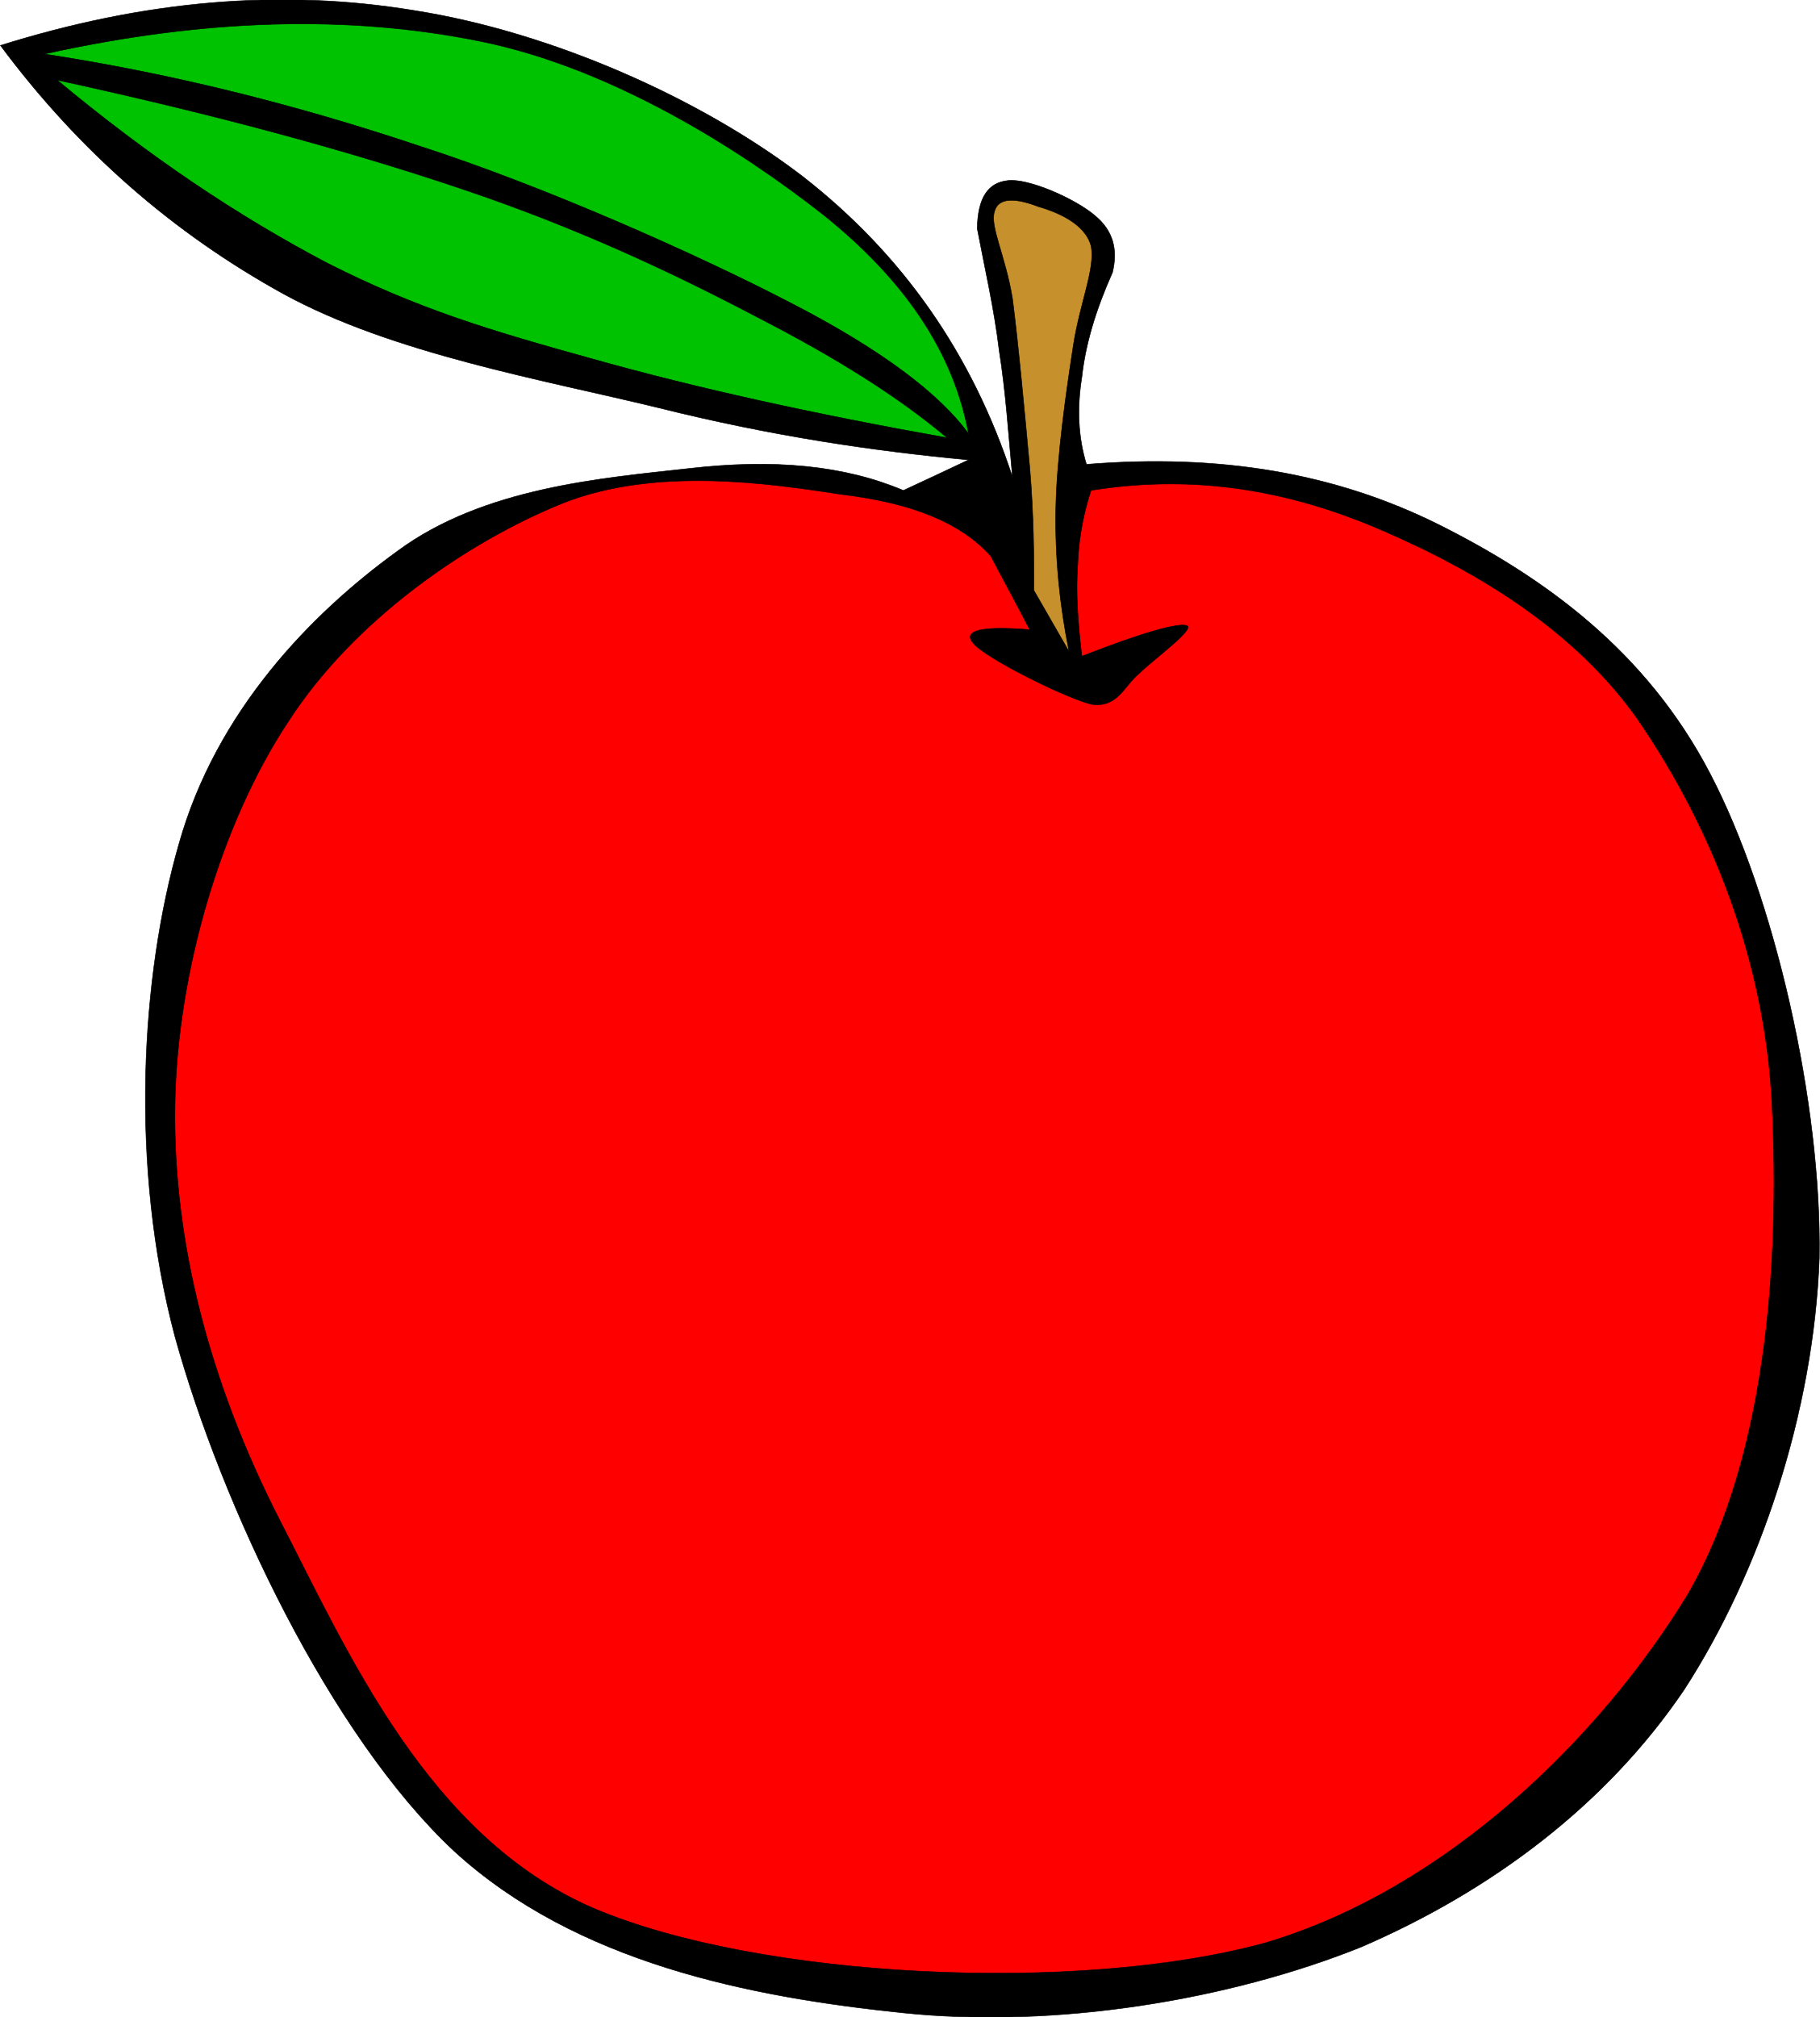
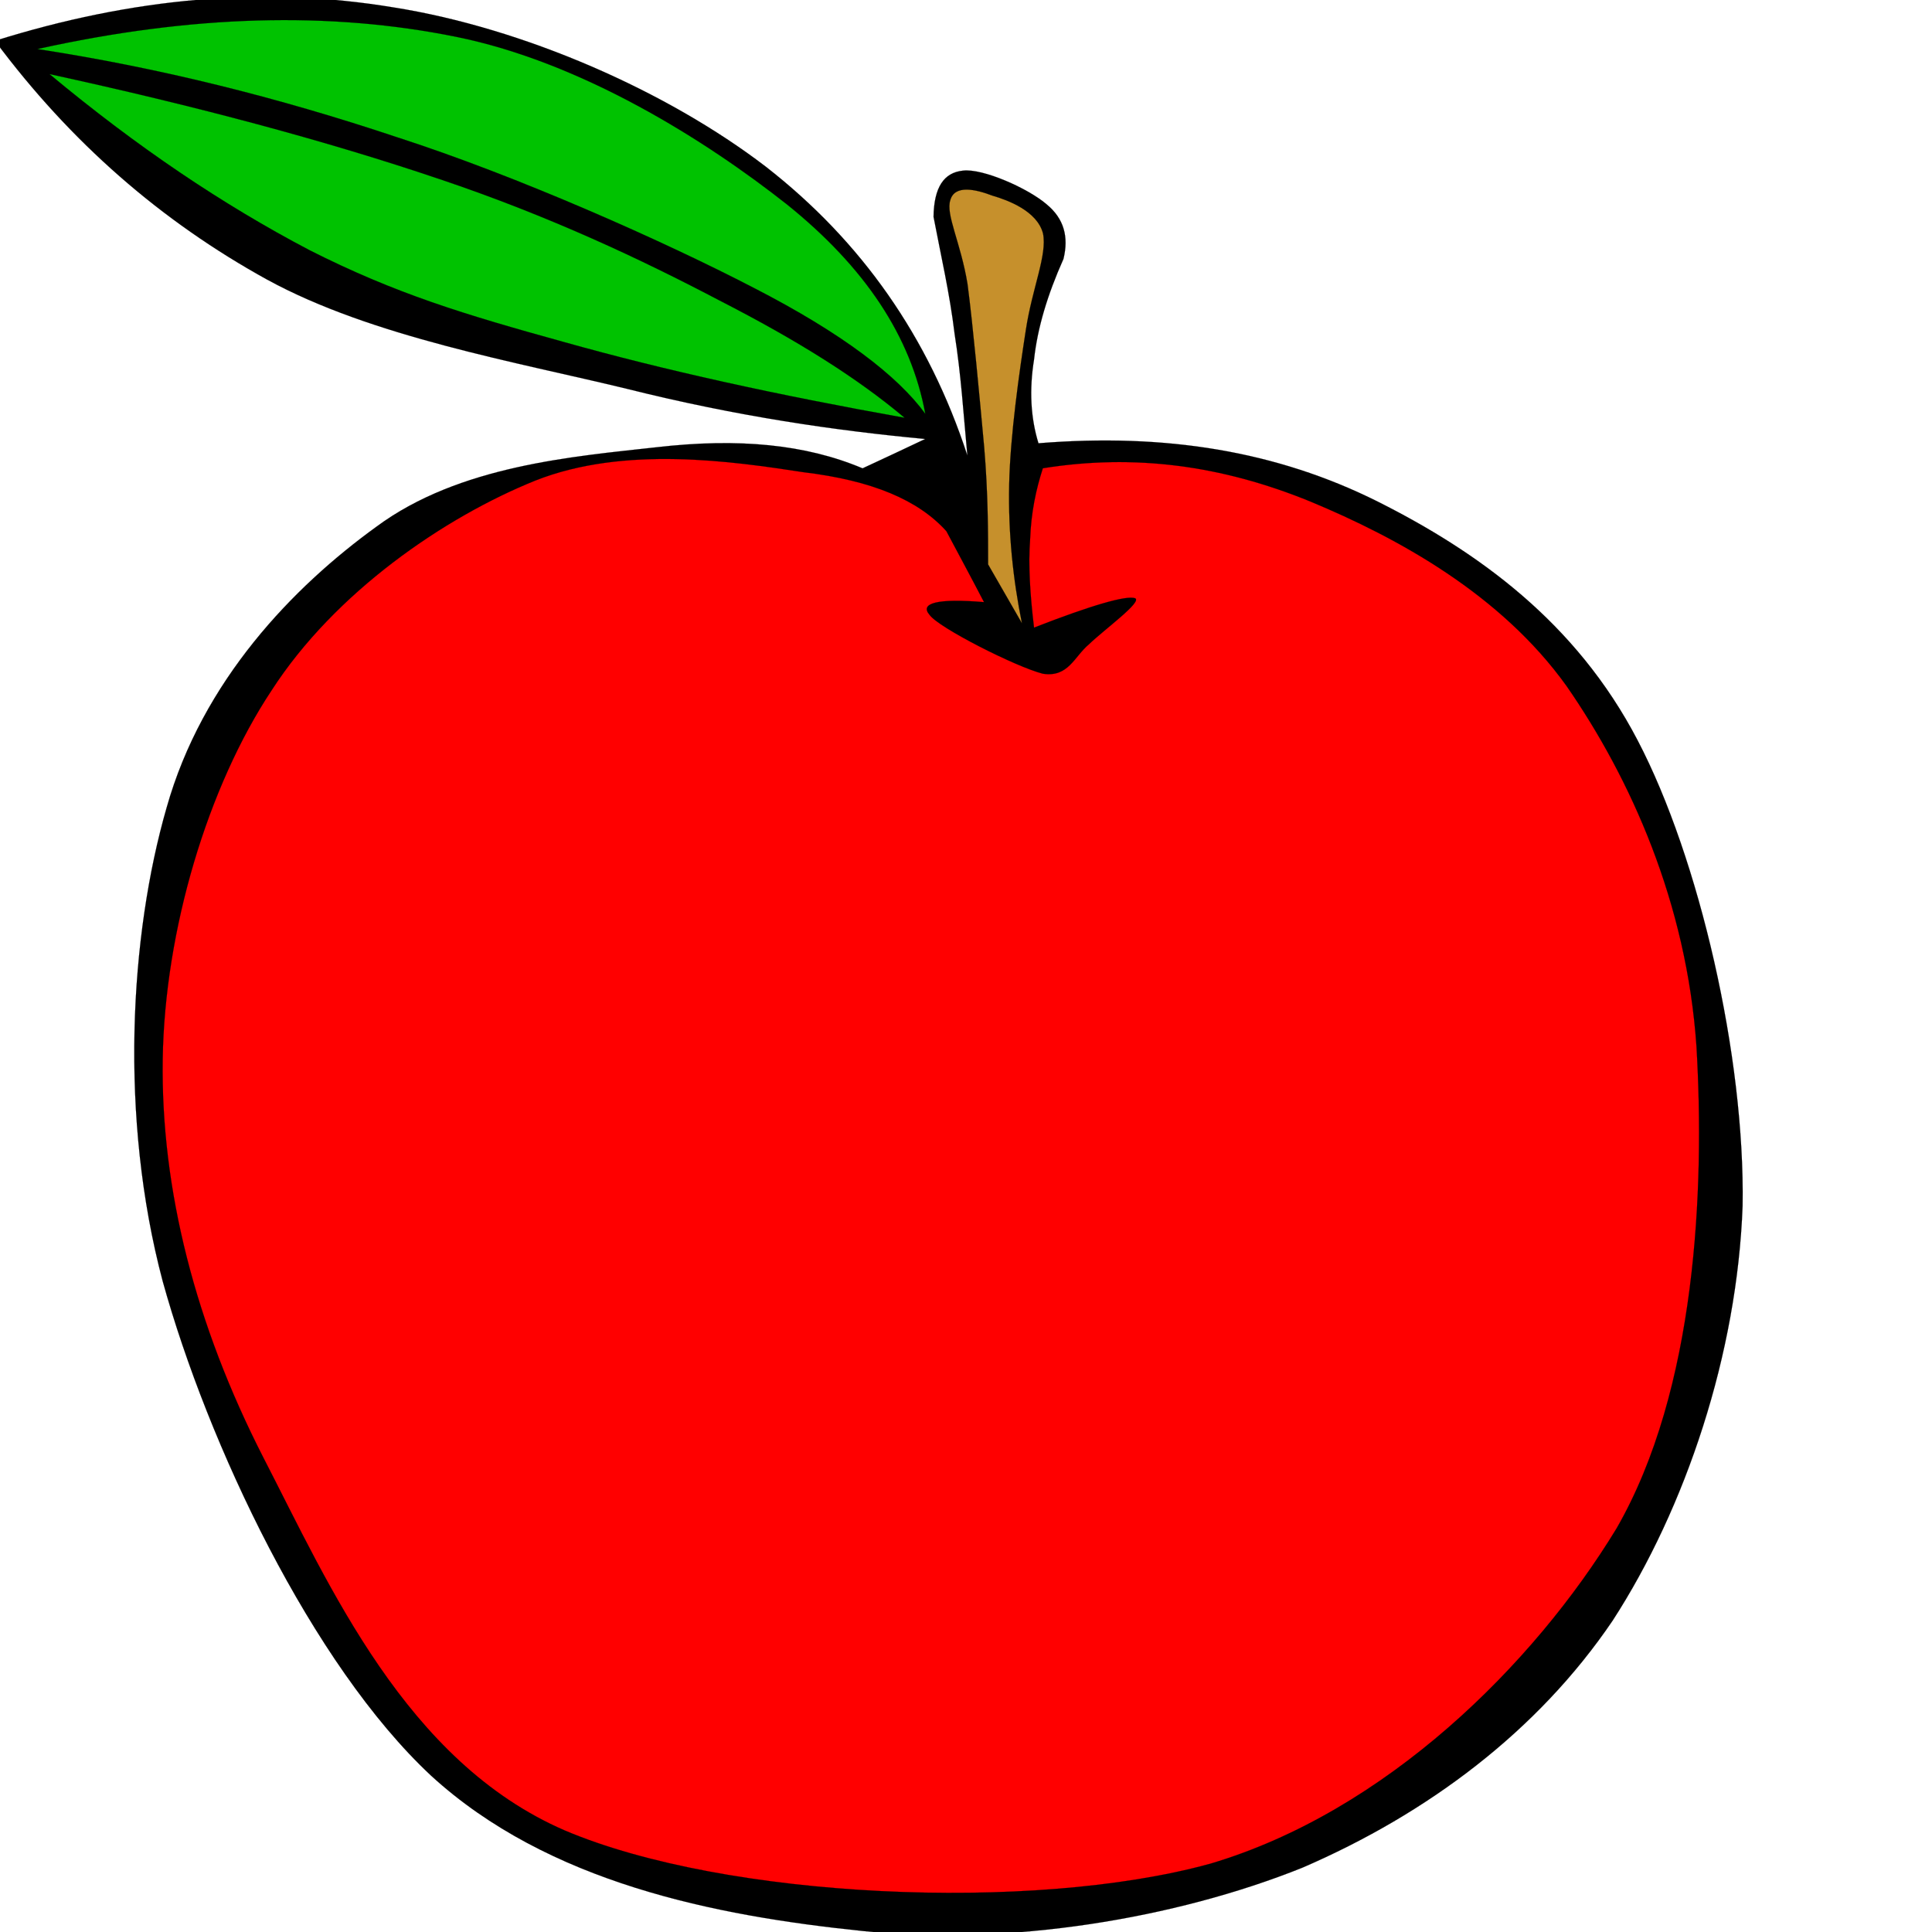
- <svg xmlns="http://www.w3.org/2000/svg" space="preserve" viewBox="0 0 128.352 142.267" enable-background="new 0 0 128.352 142.267" overflow="visible">
-   <g id="Layer_1">
-     <g stroke-miterlimit="10" stroke="#000000" stroke-width=".036" clip-rule="evenodd" fill-rule="evenodd">
-       <path d="m63.714 34.589c-4.176-1.764-9.108-2.232-15.084-1.548-6.12 0.684-14.508 1.332-20.592 5.832-6.12 4.428-12.78 11.304-15.408 20.628-2.7 9.36-3.492 22.715-0.288 34.776 3.312 11.951 10.944 28.115 19.692 36.287 8.604 7.885 20.88 10.297 31.68 11.412 10.728 1.117 22.968-0.898 32.292-4.643 9.18-3.961 17.279-10.008 22.788-18.145 5.363-8.279 9.144-19.584 9.54-30.457 0.18-10.906-3.168-25.487-7.704-34.163-4.536-8.712-11.772-13.86-19.08-17.532-7.416-3.708-15.588-5.04-24.912-4.284-0.576-1.872-0.685-3.924-0.324-6.156 0.252-2.304 0.972-4.716 2.16-7.38 0.396-1.62 0.036-2.952-1.224-3.996-1.368-1.188-4.717-2.664-6.156-2.484-1.404 0.144-2.124 1.224-2.16 3.384 0.54 2.844 1.188 5.616 1.548 8.604 0.468 2.952 0.648 5.832 0.937 8.928-2.845-8.712-7.776-15.732-14.796-21.204-7.236-5.544-17.784-10.188-27.36-11.7-9.505-1.574-19.117-0.711-29.233 2.457 5.544 7.452 12.204 13.248 19.98 17.532 7.704 4.212 18.324 6.048 26.46 8.028 8.064 2.016 15.3 3.06 21.852 3.672-1.512 0.72-3.06 1.441-4.608 2.16z" />
-       <path d="m69.869 39.197c-2.052-2.268-5.399-3.708-10.476-4.32-5.184-0.792-13.14-1.98-19.692 0.612-6.696 2.7-14.724 8.208-19.368 15.408-4.68 7.056-7.848 17.604-7.992 27.071-0.144 9.576 2.412 19.512 7.38 29.232 4.86 9.432 10.476 22.355 22.14 27.396 11.772 5.004 34.272 6.047 47.375 2.447 12.889-3.816 23.761-14.615 29.845-24.623 5.867-10.189 6.479-24.949 5.867-35.389-0.72-10.512-4.823-19.656-9.54-26.46-4.823-6.732-12.384-10.872-18.792-13.536-6.516-2.664-12.924-3.528-19.655-2.448-0.504 1.548-0.864 3.24-0.937 5.22-0.144 1.908 0 4.068 0.288 6.48 4.248-1.656 6.769-2.376 7.416-2.16 0.576 0.252-2.268 2.304-3.384 3.384-1.08 0.9-1.512 2.448-3.384 2.16-1.98-0.504-7.668-3.384-8.316-4.32-0.756-0.864 0.576-1.224 3.996-0.936-0.901-1.736-1.836-3.464-2.773-5.228z" fill="#FF0000" />
-       <path d="m72.93 41.646c0-2.304 0-5.22-0.288-8.604-0.324-3.528-0.828-9-1.224-11.988-0.504-3.06-1.62-5.112-1.261-6.156 0.324-1.152 1.872-0.792 3.097-0.324 1.115 0.324 3.275 1.116 3.708 2.772 0.323 1.584-0.792 3.996-1.261 7.092-0.468 3.024-1.151 7.74-1.224 11.376-0.072 3.564 0.288 6.948 0.937 10.152-0.828-1.441-1.656-2.881-2.484-4.32z" fill="#C6902C" />
-       <path d="m68.321 30.593c-1.044-5.688-4.428-10.764-10.152-15.372-5.976-4.716-15.048-10.44-24.3-12.312s-19.368-1.62-30.744 0.9c8.892 1.368 17.604 3.528 26.424 6.48 8.82 2.844 19.584 7.632 26.172 11.052 6.517 3.348 10.585 6.48 12.6 9.252z" fill="#00C200" />
-       <path d="m66.81 30.881c-3.42-2.88-7.812-5.652-13.572-8.604-5.688-2.988-12.456-6.192-20.592-8.928-8.316-2.808-17.712-5.328-28.62-7.704 6.444 5.364 12.708 9.576 19.08 12.924 6.336 3.204 11.34 4.716 18.756 6.768 7.307 2.052 15.48 3.852 24.948 5.544z" fill="#00C200" />
+ <svg xmlns="http://www.w3.org/2000/svg" version="1.1" width="600" height="600" viewBox="0 0 600 600" xml:space="preserve">
+   <defs>
+ </defs>
+   <rect x="0" y="0" width="100%" height="100%" fill="transparent" />
+   <g transform="matrix(1 0 0 1 300 300)" id="9bf5d144-407e-4fd6-970c-24fbbcfb5e8d">
+     <rect style="stroke: none; stroke-width: 1; stroke-dasharray: none; stroke-linecap: butt; stroke-dashoffset: 0; stroke-linejoin: miter; stroke-miterlimit: 4; fill: rgb(255,255,255); fill-opacity: 0; fill-rule: nonzero; opacity: 1;" vector-effect="non-scaling-stroke" x="-300" y="-300" rx="0" ry="0" width="600" height="600" />
+   </g>
+   <g transform="matrix(Infinity NaN NaN Infinity 0 0)" id="3b4e1bf0-12cd-43f5-bd1d-043ab6ab6388">
+ </g>
+   <g transform="matrix(4.23 0 0 4.23 269.85 300)">
+     <g style="" vector-effect="non-scaling-stroke">
+       <g transform="matrix(1 0 0 1 0 0)">
+         <path style="stroke: rgb(0,0,0); stroke-width: 0.036; stroke-dasharray: none; stroke-linecap: butt; stroke-dashoffset: 0; stroke-linejoin: miter; stroke-miterlimit: 10; fill: rgb(0,0,0); fill-rule: evenodd; opacity: 1;" vector-effect="non-scaling-stroke" transform=" translate(-64.19, -71.13)" d="M 63.714 34.589 C 59.538 32.825 54.606 32.357 48.63 33.041 C 42.51 33.725 34.122 34.373 28.038 38.873 C 21.918 43.301 15.258 50.177 12.63 59.501 C 9.93 68.861 9.138 82.216 12.342 94.277 C 15.654 106.228 23.286 122.392 32.034 130.564 C 40.638 138.449 52.914 140.861 63.714 141.976 C 74.442 143.093 86.682 141.078 96.006 137.333 C 105.186 133.372 113.285 127.325 118.794 119.188 C 124.157 110.909 127.938 99.604 128.334 88.731 C 128.514 77.825 125.166 63.244 120.63 54.568 C 116.094 45.856 108.858 40.708 101.55 37.036 C 94.134 33.328 85.962 31.996 76.638 32.752 C 76.062 30.88 75.953 28.828 76.314 26.596 C 76.566 24.292 77.286 21.88 78.474 19.216 C 78.87 17.596 78.51 16.264 77.25 15.22 C 75.882 14.032 72.533 12.556 71.094 12.736 C 69.69 12.88 68.97 13.96 68.934 16.12 C 69.474 18.964 70.122 21.736 70.482 24.724 C 70.95 27.676 71.13 30.556 71.419 33.652 C 68.574 24.94 63.643 17.92 56.623 12.448 C 49.387 6.904 38.839 2.26 29.263 0.748 C 19.758 -0.826 10.146 0.037 0.03 3.205 C 5.574 10.657 12.234 16.453 20.01 20.737 C 27.714 24.949 38.334 26.785 46.47 28.765 C 54.534 30.781 61.77 31.825 68.322 32.437 C 66.81 33.157 65.262 33.878 63.714 34.597 z" stroke-linecap="round" />
+       </g>
+       <g transform="matrix(1 0 0 1 4.55 15.41)">
+         <path style="stroke: rgb(0,0,0); stroke-width: 0.036; stroke-dasharray: none; stroke-linecap: butt; stroke-dashoffset: 0; stroke-linejoin: miter; stroke-miterlimit: 10; fill: rgb(255,0,0); fill-rule: evenodd; opacity: 1;" vector-effect="non-scaling-stroke" transform=" translate(-68.74, -86.54)" d="M 69.869 39.197 C 67.817 36.929 64.47 35.489 59.393 34.877 C 54.209 34.085 46.253 32.897 39.701 35.489 C 33.005 38.189 24.977 43.697 20.333 50.897 C 15.653 57.953 12.485 68.501 12.341 77.968 C 12.197 87.544 14.753 97.48 19.721 107.2 C 24.581 116.632 30.197 129.555 41.861 134.596 C 53.633 139.6 76.133 140.643 89.236 137.043 C 102.125 133.227 112.997 122.428 119.081 112.42 C 124.948 102.231 125.56 87.471 124.948 77.031 C 124.228 66.519 120.125 57.375 115.408 50.571 C 110.585 43.839 103.024 39.699 96.616 37.035 C 90.1 34.371 83.692 33.507 76.961 34.587 C 76.457 36.135 76.097 37.827 76.024 39.807 C 75.88 41.715 76.024 43.875 76.312 46.287 C 80.56 44.631 83.081 43.911 83.728 44.127 C 84.304 44.379 81.46 46.431 80.344 47.511 C 79.264 48.411 78.832 49.959 76.96 49.671 C 74.98 49.167 69.292 46.287 68.644 45.351 C 67.888 44.487 69.22 44.127 72.64 44.415 C 71.739 42.679 70.804 40.951 69.867 39.187 z" stroke-linecap="round" />
+       </g>
+       <g transform="matrix(1 0 0 1 9.37 -41.08)">
+         <path style="stroke: rgb(0,0,0); stroke-width: 0.036; stroke-dasharray: none; stroke-linecap: butt; stroke-dashoffset: 0; stroke-linejoin: miter; stroke-miterlimit: 10; fill: rgb(198,144,44); fill-rule: evenodd; opacity: 1;" vector-effect="non-scaling-stroke" transform=" translate(-73.55, -30.05)" d="M 72.93 41.646 C 72.93 39.342 72.93 36.426 72.642 33.042 C 72.318 29.514 71.814 24.042 71.418 21.054 C 70.914 17.994 69.798 15.942 70.157 14.898 C 70.481 13.746 72.029 14.106 73.254 14.574 C 74.369 14.898 76.529 15.69 76.962 17.346 C 77.285 18.93 76.17 21.342 75.701 24.438 C 75.233 27.462 74.55 32.178 74.477 35.814 C 74.405 39.378 74.765 42.762 75.414 45.966 C 74.586 44.525 73.758 43.085 72.93 41.646 z" stroke-linecap="round" />
+       </g>
+       <g transform="matrix(1 0 0 1 -28.46 -54.99)">
+         <path style="stroke: rgb(0,0,0); stroke-width: 0.036; stroke-dasharray: none; stroke-linecap: butt; stroke-dashoffset: 0; stroke-linejoin: miter; stroke-miterlimit: 10; fill: rgb(0,194,0); fill-rule: evenodd; opacity: 1;" vector-effect="non-scaling-stroke" transform=" translate(-35.72, -16.14)" d="M 68.321 30.593 C 67.277 24.905 63.893 19.829 58.169 15.221 C 52.193 10.505 43.121 4.781 33.869 2.909 C 24.617 1.037 14.501 1.289 3.125 3.809 C 12.017 5.177 20.729 7.337 29.549 10.289 C 38.369 13.133 49.133 17.921 55.721 21.341 C 62.238 24.689 66.306 27.821 68.321 30.593 z" stroke-linecap="round" />
+       </g>
+       <g transform="matrix(1 0 0 1 -28.77 -52.87)">
+         <path style="stroke: rgb(0,0,0); stroke-width: 0.036; stroke-dasharray: none; stroke-linecap: butt; stroke-dashoffset: 0; stroke-linejoin: miter; stroke-miterlimit: 10; fill: rgb(0,194,0); fill-rule: evenodd; opacity: 1;" vector-effect="non-scaling-stroke" transform=" translate(-35.42, -18.26)" d="M 66.81 30.881 C 63.39 28.001 58.998 25.229 53.238 22.277 C 47.55 19.289 40.782 16.085 32.646 13.349 C 24.33 10.541 14.934 8.021 4.026 5.645 C 10.47 11.009 16.734 15.221 23.106 18.569 C 29.442 21.773 34.446 23.285 41.862 25.337 C 49.169 27.389 57.342 29.189 66.81 30.881 z" stroke-linecap="round" />
+       </g>
    </g>
  </g>
</svg>
